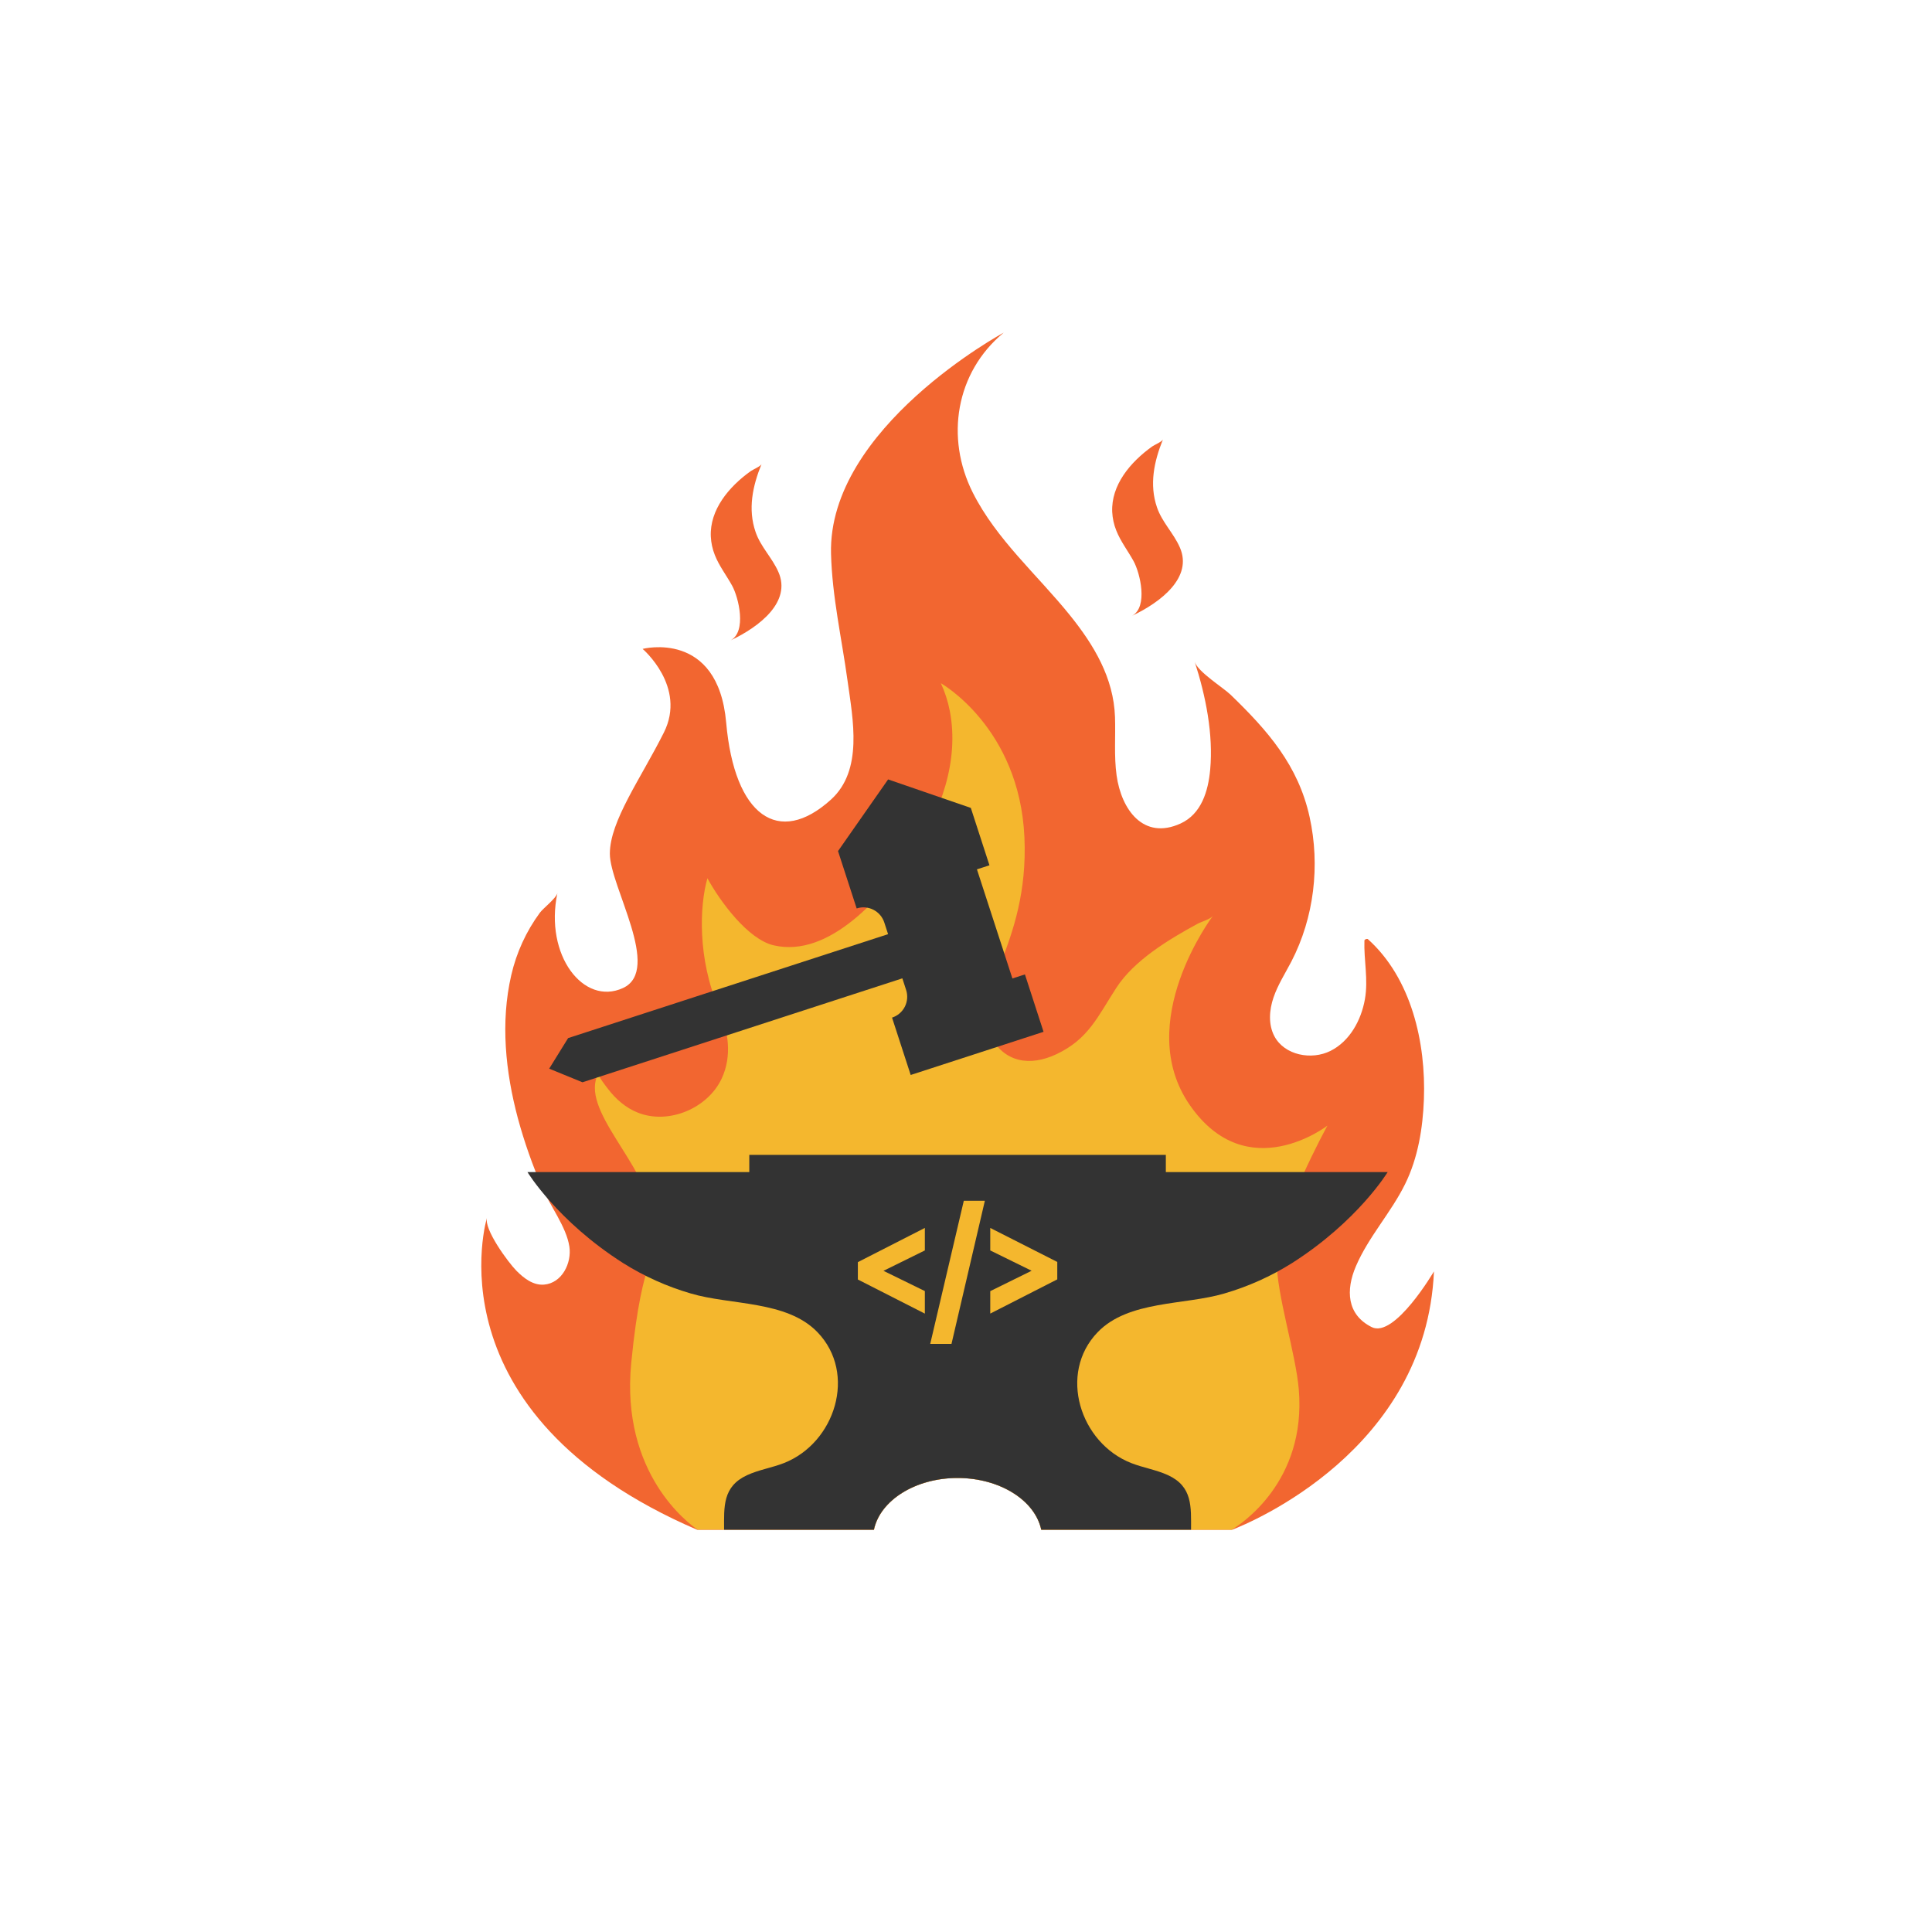
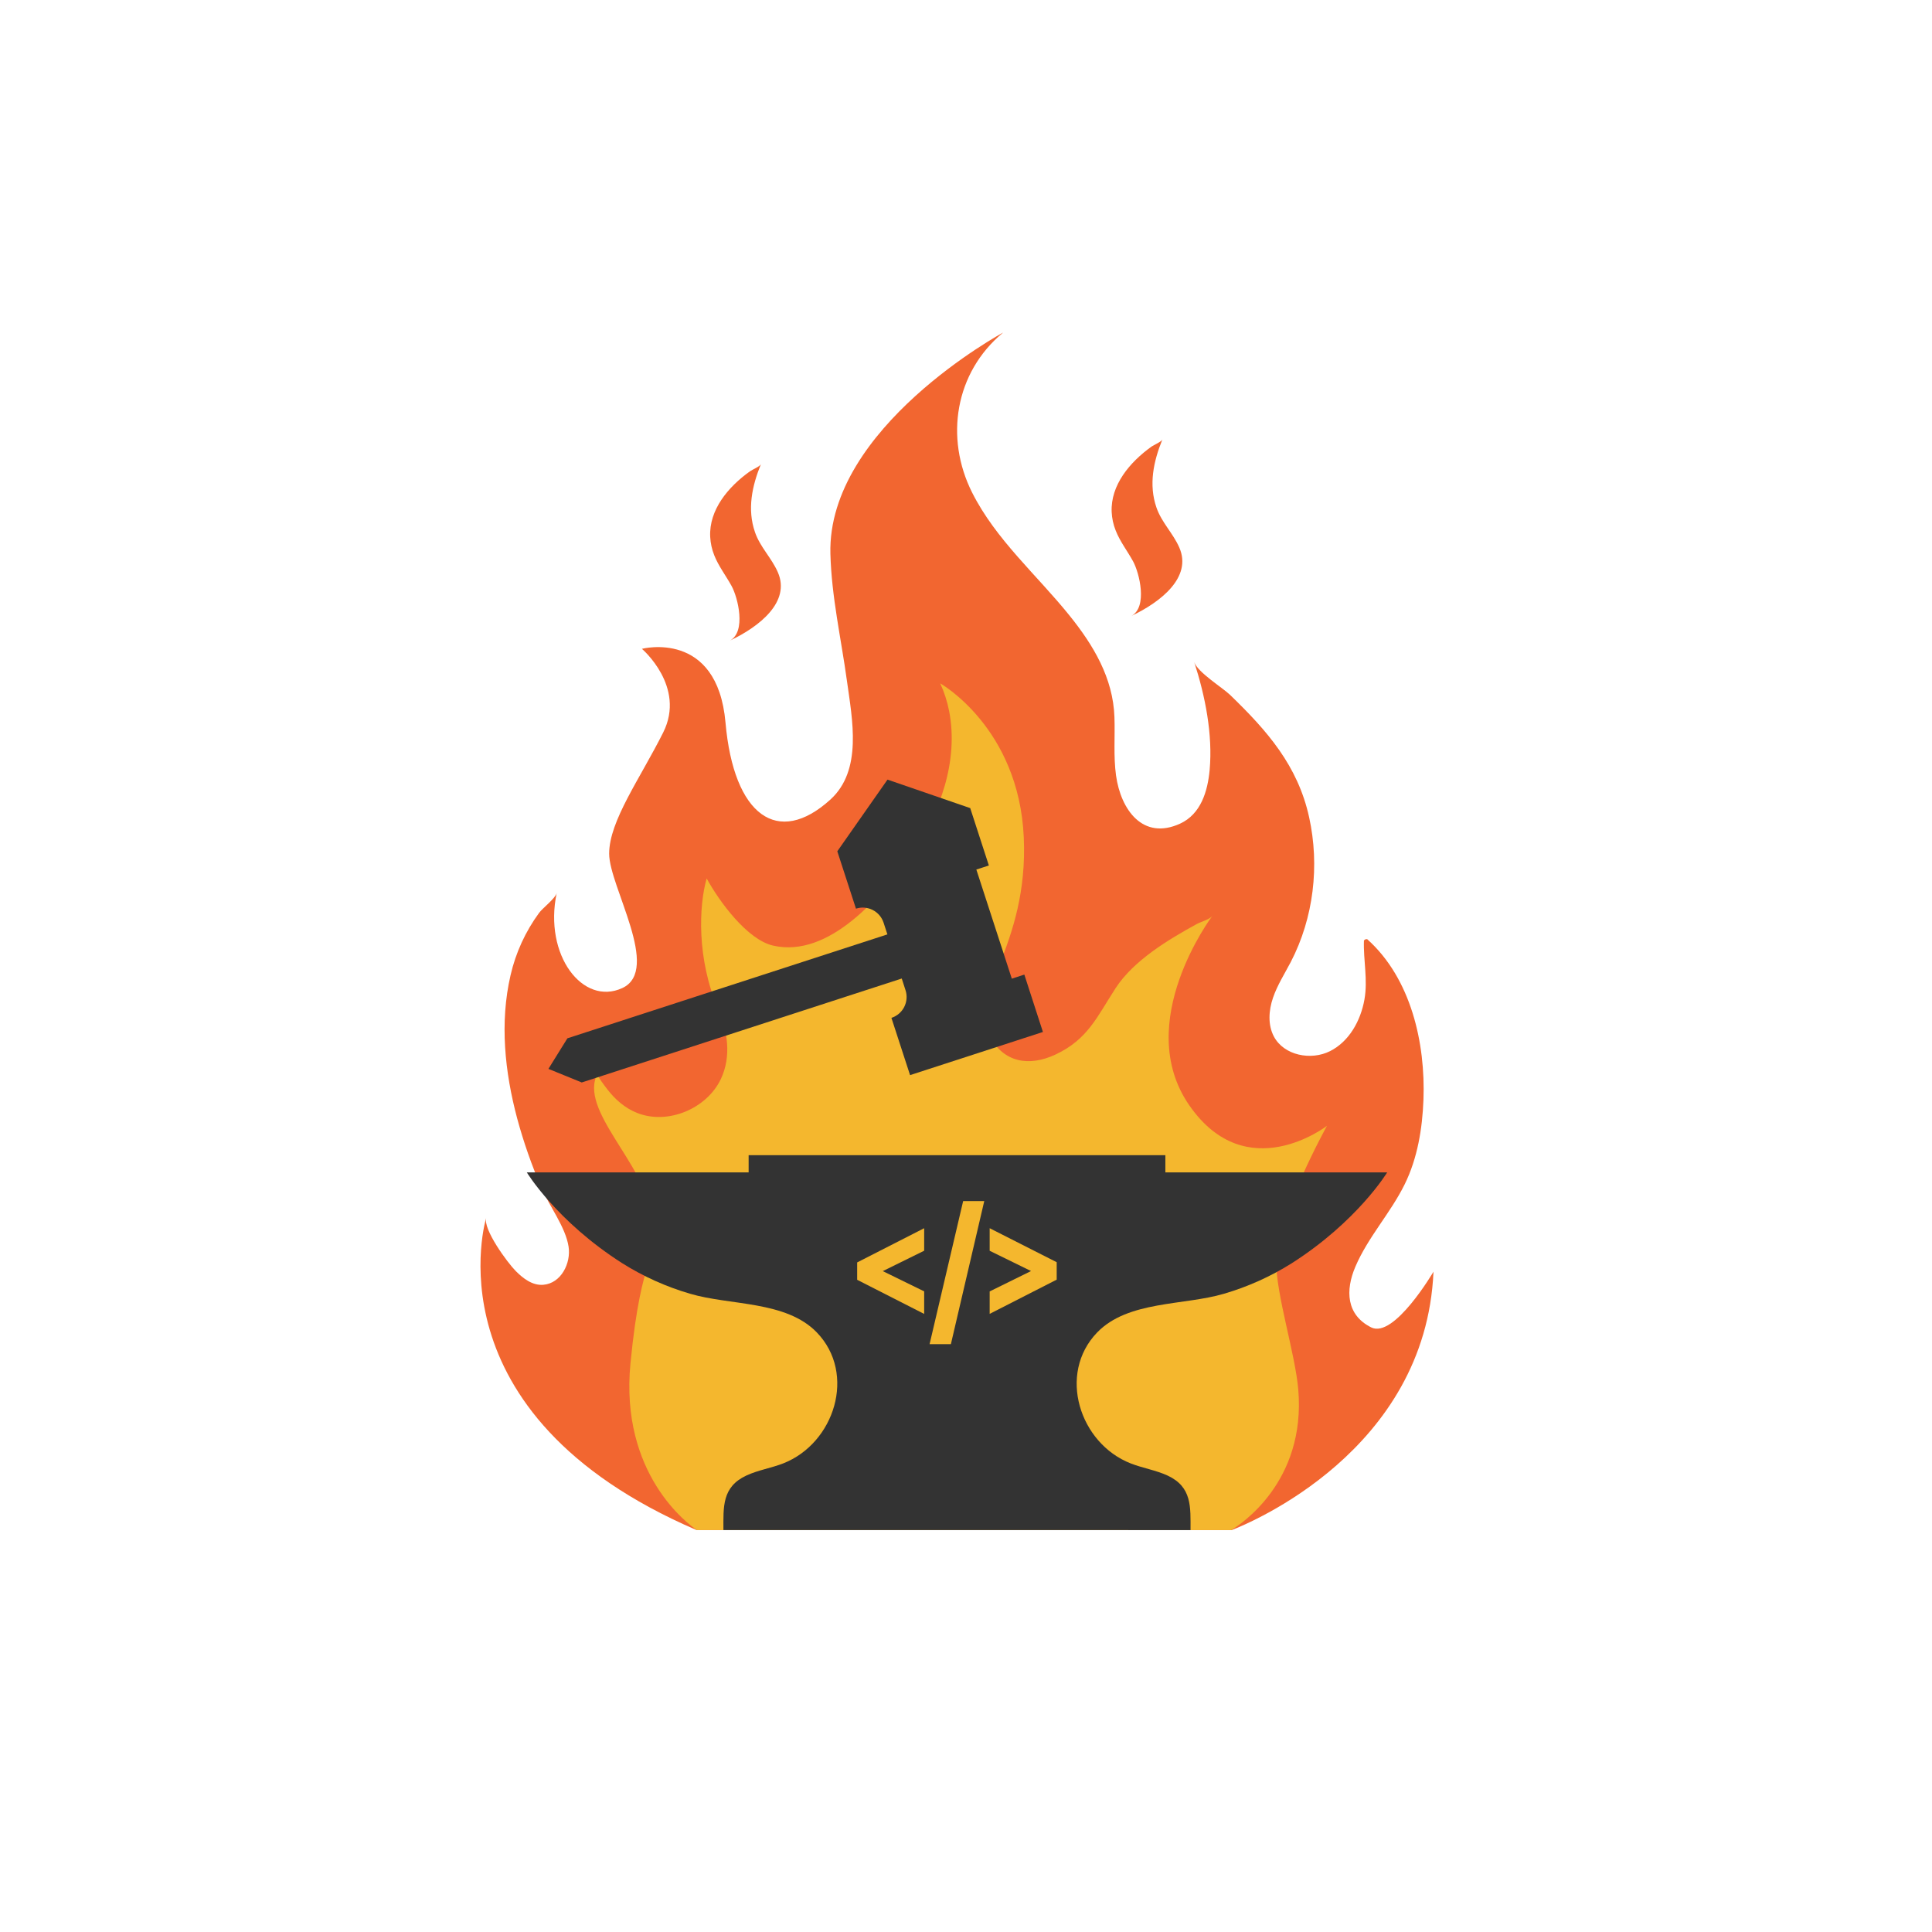
<svg xmlns="http://www.w3.org/2000/svg" id="Layer_1" data-name="Layer 1" viewBox="0 0 1080 1080">
  <defs>
    <style>.cls-1{fill:#f26630;}.cls-2{fill:#f4b72e;}.cls-3{fill:#333;}</style>
  </defs>
-   <path class="cls-1" d="M621.73,286.18A32.23,32.23,0,0,0,624,296.54c2.41,6.12,6.53,11.4,9.69,17.16,3.63,6.61,8.2,25.54-.81,30.51,16.18-7.66,34-21.54,26.66-38.19-3.49-8-9.89-14-12.76-22.35-4.42-12.82-1.65-25.77,3.31-38-.49,1.21-4.93,3.13-6,3.9C631.75,258.4,621.09,271.22,621.73,286.18Z" />
-   <path class="cls-1" d="M397.35,299.92a32,32,0,0,0,2.25,10.36c2.4,6.12,6.52,11.39,9.69,17.16,3.62,6.61,8.2,25.53-.82,30.51,16.19-7.66,34-21.54,26.67-38.19-3.49-8-9.89-14-12.76-22.36-4.42-12.81-1.65-25.76,3.31-37.95-.49,1.21-4.94,3.13-6,3.89C407.36,272.14,396.7,285,397.35,299.92Z" />
-   <path class="cls-1" d="M535.29,826.2c23.68,0,43.3,12.54,46.77,28.92H688.82c9.86-3.81,108.42-44.35,112.77-144.4,0,0-22,37.54-34.8,31.14-14-7-14.51-20.75-8.84-34,7.1-16.55,19.62-29.92,27.53-46,7.17-14.56,9.89-31.19,10.49-47.29,1.18-31.64-6.94-67.75-31.41-89.67a1.72,1.72,0,0,0-1.84.75c-.39,11.07,2.26,21.81.26,33-2.1,11.77-8.5,23.4-19.18,28.78s-25.72,2.45-31.37-8.09c-3.52-6.58-2.94-14.7-.52-21.77s6.51-13.41,9.94-20c12.78-24.64,16.18-53.82,10.23-80.86-6.35-28.88-23.39-48.26-44.1-68.29-4.26-4.13-18.27-12.73-20.11-18.41,6.12,18.93,10.46,40.43,8.62,60.33-1.1,11.83-4.85,24.64-16.53,30-20.79,9.5-33.13-7.76-35.78-26.91-1.5-10.79-.51-21.75-.89-32.64-.76-21.88-11.74-40.15-25.16-56.82-18.24-22.65-41.12-42.33-54.36-68.64-15.41-30.63-9.55-67.1,17.2-89.29a.48.48,0,0,1,.11-.09s-98.36,53.12-96.53,123.64c.62,23.95,6,47.37,9.24,71,3,21.69,8.79,50-9.26,66.37-29.29,26.56-54,9.16-58.59-43s-46.71-41.22-46.71-41.22,24.73,21.07,11.9,46.71-30.22,49.46-30.22,67.77,29.31,65,7.33,75.1-44-18.31-36.64-53.11c-.6,2.85-8,8.55-9.8,11a94.84,94.84,0,0,0-16,34.9c-6.1,26.38-3.23,54.06,3.69,80a283.57,283.57,0,0,0,13.63,38.82c4.42,10.24,13.48,21.92,15.16,32.89,1.41,9.15-4.09,20.49-14.18,21.29-6.11.49-11.32-3.64-15.37-7.71-4.58-4.6-18.48-23.46-16.47-29.88,0,0-33.77,109.57,117.45,174.63h98.85C492,838.74,511.62,826.2,535.29,826.2Z" />
-   <path class="cls-2" d="M535.29,826.2c23.68,0,43.3,12.54,46.77,28.92H688.55c4.83-2.88,41.84-26.68,37.48-78.46-1.69-20.1-12.36-52.81-12.36-71.78,0-24.16,28.39-75.67,28.39-75.67s-44.88,34.8-76.94-11.45S678,512,678,512c-1.39,1.83-6.54,3.3-8.54,4.39C653.5,525.08,634,536.74,624,552.25c-10.32,15.88-15.47,28.62-33.57,37.11-14.64,6.87-29.08,4.69-37-10.53-11.91-22.89,22-49.45,19.23-110.81s-46.71-86.1-46.71-86.1a67.44,67.44,0,0,1,5,15.54c5.38,27.62-5,56.9-20.75,79.4-17,24.34-46.41,58.77-77.66,51.6-14.42-3.31-30-24.55-37.09-37.51-4.39,15.29-5.62,44.84,6.38,72.86,5.26,12.29,7.6,26.37,1.55,39.2-7.8,16.56-29.55,25.77-46.73,19-6.82-2.67-12.51-7.65-16.88-13.45-.67-.88-5.9-7.41-5.23-8.64-11,20.2,26.56,50.31,30.22,79.62s-5.49,16.48-11.9,82.43c-6,62,32.45,90,37.08,93.11h98.62C492,838.74,511.62,826.2,535.29,826.2Z" />
-   <path class="cls-3" d="M535.29,826.2c23.68,0,43.3,12.54,46.77,28.92h83.75c0-12.83.91-24.11-12.86-30.49-6.56-3-13.84-4.13-20.57-6.76-28.59-11.18-41.07-50.07-18.75-73.19,17.21-17.82,48.45-15,70.8-21.62a149.77,149.77,0,0,0,37.84-17c36.89-23.5,53.44-50.86,53.44-50.86h-124v-9.61H418.86v9.61h-124s16.55,27.36,53.45,50.86a149.55,149.55,0,0,0,37.83,17c22.35,6.65,53.6,3.8,70.81,21.62,22.32,23.12,9.84,62-18.75,73.19-6.73,2.63-14,3.73-20.57,6.76-13.78,6.38-12.88,17.66-12.86,30.49h83.74C492,838.74,511.62,826.2,535.29,826.2Z" />
-   <path class="cls-3" d="M572.94,544.7l-7,2.27-19.83-61,7-2.27L542.7,451.63,496.46,435.7l-28,40.06,10.42,32.06a12.26,12.26,0,0,1,15.45,7.87l2.11,6.51L317.58,580.3,307,597.39,325.6,605l178.82-58.1,2.11,6.51a12.25,12.25,0,0,1-7.87,15.45l10.42,32.06,74.27-24.13Z" />
-   <path class="cls-2" d="M517,734.32l-37.45-19.07v-9.71L517,686.42V699l-23.13,11.4L517,721.72Z" />
-   <path class="cls-2" d="M550.54,671.25l-18.65,80H520l18.77-80Z" />
-   <path class="cls-2" d="M553.56,686.43l37.46,19v9.75l-37.46,19.12V721.75l23.12-11.39L553.56,699Z" />
+   <path class="cls-1" d="M621.43,286.21a31.65,31.65,0,0,0,2.25,10.36c2.4,6.13,6.52,11.4,9.69,17.17,3.62,6.61,8.2,25.54-.82,30.52,16.19-7.67,34-21.55,26.68-38.2-3.5-8-9.9-14-12.77-22.36-4.42-12.82-1.65-25.78,3.31-38-.49,1.21-4.93,3.13-6,3.9C631.44,258.42,620.78,271.25,621.43,286.21Z" />
+   <path class="cls-1" d="M397,300a32.23,32.23,0,0,0,2.25,10.37c2.41,6.12,6.53,11.4,9.69,17.16,3.63,6.61,8.21,25.54-.81,30.52,16.19-7.66,34-21.55,26.67-38.2-3.49-8-9.89-14-12.76-22.36-4.43-12.82-1.65-25.78,3.31-38-.49,1.21-4.94,3.13-6,3.9C407,272.16,396.33,285,397,300Z" />
+   <path class="cls-1" d="M688.54,855.32C698.4,851.51,797,811,801.33,710.88c0,0-22,37.56-34.81,31.15-14-7-14.51-20.76-8.83-34,7.09-16.54,19.62-29.92,27.54-46,7.17-14.56,9.89-31.19,10.49-47.3,1.18-31.65-6.94-67.77-31.42-89.7a1.72,1.72,0,0,0-1.85.76c-.38,11.07,2.27,21.81.27,33-2.1,11.78-8.51,23.41-19.19,28.79s-25.73,2.45-31.38-8.09c-3.53-6.59-2.94-14.71-.52-21.77s6.51-13.42,9.94-20c12.78-24.65,16.19-53.83,10.24-80.89-6.36-28.89-23.4-48.27-44.12-68.31-4.26-4.13-18.28-12.73-20.11-18.41C673.7,389,678,410.51,676.2,430.43c-1.1,11.83-4.86,24.65-16.54,30-20.8,9.49-33.13-7.77-35.79-26.92-1.49-10.8-.51-21.77-.89-32.66-.76-21.88-11.74-40.16-25.17-56.83-18.24-22.66-41.13-42.34-54.38-68.66C528,244.7,533.88,208.21,560.64,186l.11-.09s-98.39,53.14-96.55,123.68c.62,24,6,47.38,9.24,71,3,21.7,8.79,50-9.27,66.39-29.29,26.57-54,9.16-58.61-43.06s-46.72-41.22-46.72-41.22,24.73,21.07,11.91,46.72-30.23,49.47-30.23,67.79,29.31,65,7.33,75.13-44-18.33-36.65-53.14c-.6,2.86-8,8.56-9.8,11.05a94.74,94.74,0,0,0-16,34.91c-6.11,26.39-3.23,54.08,3.69,80A282.28,282.28,0,0,0,302.68,664c4.41,10.25,13.48,21.93,15.16,32.9,1.41,9.15-4.1,20.51-14.18,21.31-6.12.48-11.33-3.65-15.38-7.72-4.58-4.6-18.49-23.47-16.47-29.88,0,0-33.78,109.59,117.49,174.67Z" />
+   <path class="cls-2" d="M688.26,855.32c4.83-2.87,41.85-26.68,37.49-78.48-1.69-20.11-12.37-52.82-12.37-71.8,0-24.17,28.4-75.7,28.4-75.7s-44.89,34.81-76.95-11.45,12.82-105.81,12.82-105.81c-1.38,1.83-6.54,3.3-8.53,4.39-15.91,8.71-35.4,20.38-45.48,35.9-10.32,15.87-15.47,28.62-33.58,37.11-14.64,6.87-29.08,4.7-37-10.53-11.91-22.9,22-49.47,19.24-110.85S525.58,382,525.58,382a68.5,68.5,0,0,1,5,15.55c5.38,27.62-5,56.91-20.77,79.42-17,24.35-46.42,58.79-77.68,51.62-14.42-3.31-30-24.56-37.1-37.53-4.38,15.3-5.62,44.86,6.38,72.89,5.26,12.29,7.61,26.37,1.56,39.21-7.81,16.56-29.57,25.78-46.75,19-6.83-2.67-12.51-7.65-16.89-13.45-.66-.89-5.9-7.41-5.23-8.65-11,20.22,26.57,50.33,30.24,79.65s-5.5,16.49-11.91,82.45c-6,62,32.46,90,37.09,93.14Z" />
+   <path class="cls-3" d="M665.51,855.32c0-12.83.92-24.11-12.86-30.49-6.56-3-13.85-4.14-20.58-6.77C603.47,806.88,591,768,613.32,744.85c17.21-17.83,48.47-15,70.83-21.62a150.16,150.16,0,0,0,37.84-17c36.91-23.51,53.46-50.87,53.46-50.87h-124v-9.62H418.49v9.62h-124S311,682.7,347.93,706.21a150.16,150.16,0,0,0,37.84,17c22.36,6.64,53.61,3.79,70.83,21.62,22.32,23.12,9.85,62-18.76,73.21-6.73,2.63-14,3.73-20.57,6.77-13.78,6.38-12.88,17.66-12.87,30.49Z" />
+   <path class="cls-3" d="M572.61,544.8l-7,2.28-19.83-61,7-2.27-10.42-32.07-46.24-15.93-28.06,40.07,10.43,32.07a12.25,12.25,0,0,1,15.45,7.87l2.12,6.51L317.18,580.42l-10.61,17.09,18.63,7.59L504.08,547l2.11,6.51A12.27,12.27,0,0,1,498.31,569L508.73,601,583,576.88Z" />
+   <path class="cls-2" d="M516.62,734.49l-37.46-19.08V705.7l37.46-19.12v12.58l-23.14,11.4,23.14,11.32Z" />
+   <path class="cls-2" d="M550.21,671.4l-18.66,80H519.64l18.77-80Z" />
+   <path class="cls-2" d="M553.23,686.58l37.47,19v9.75l-37.47,19.13V721.91l23.13-11.39-23.13-11.33Z" />
</svg>
